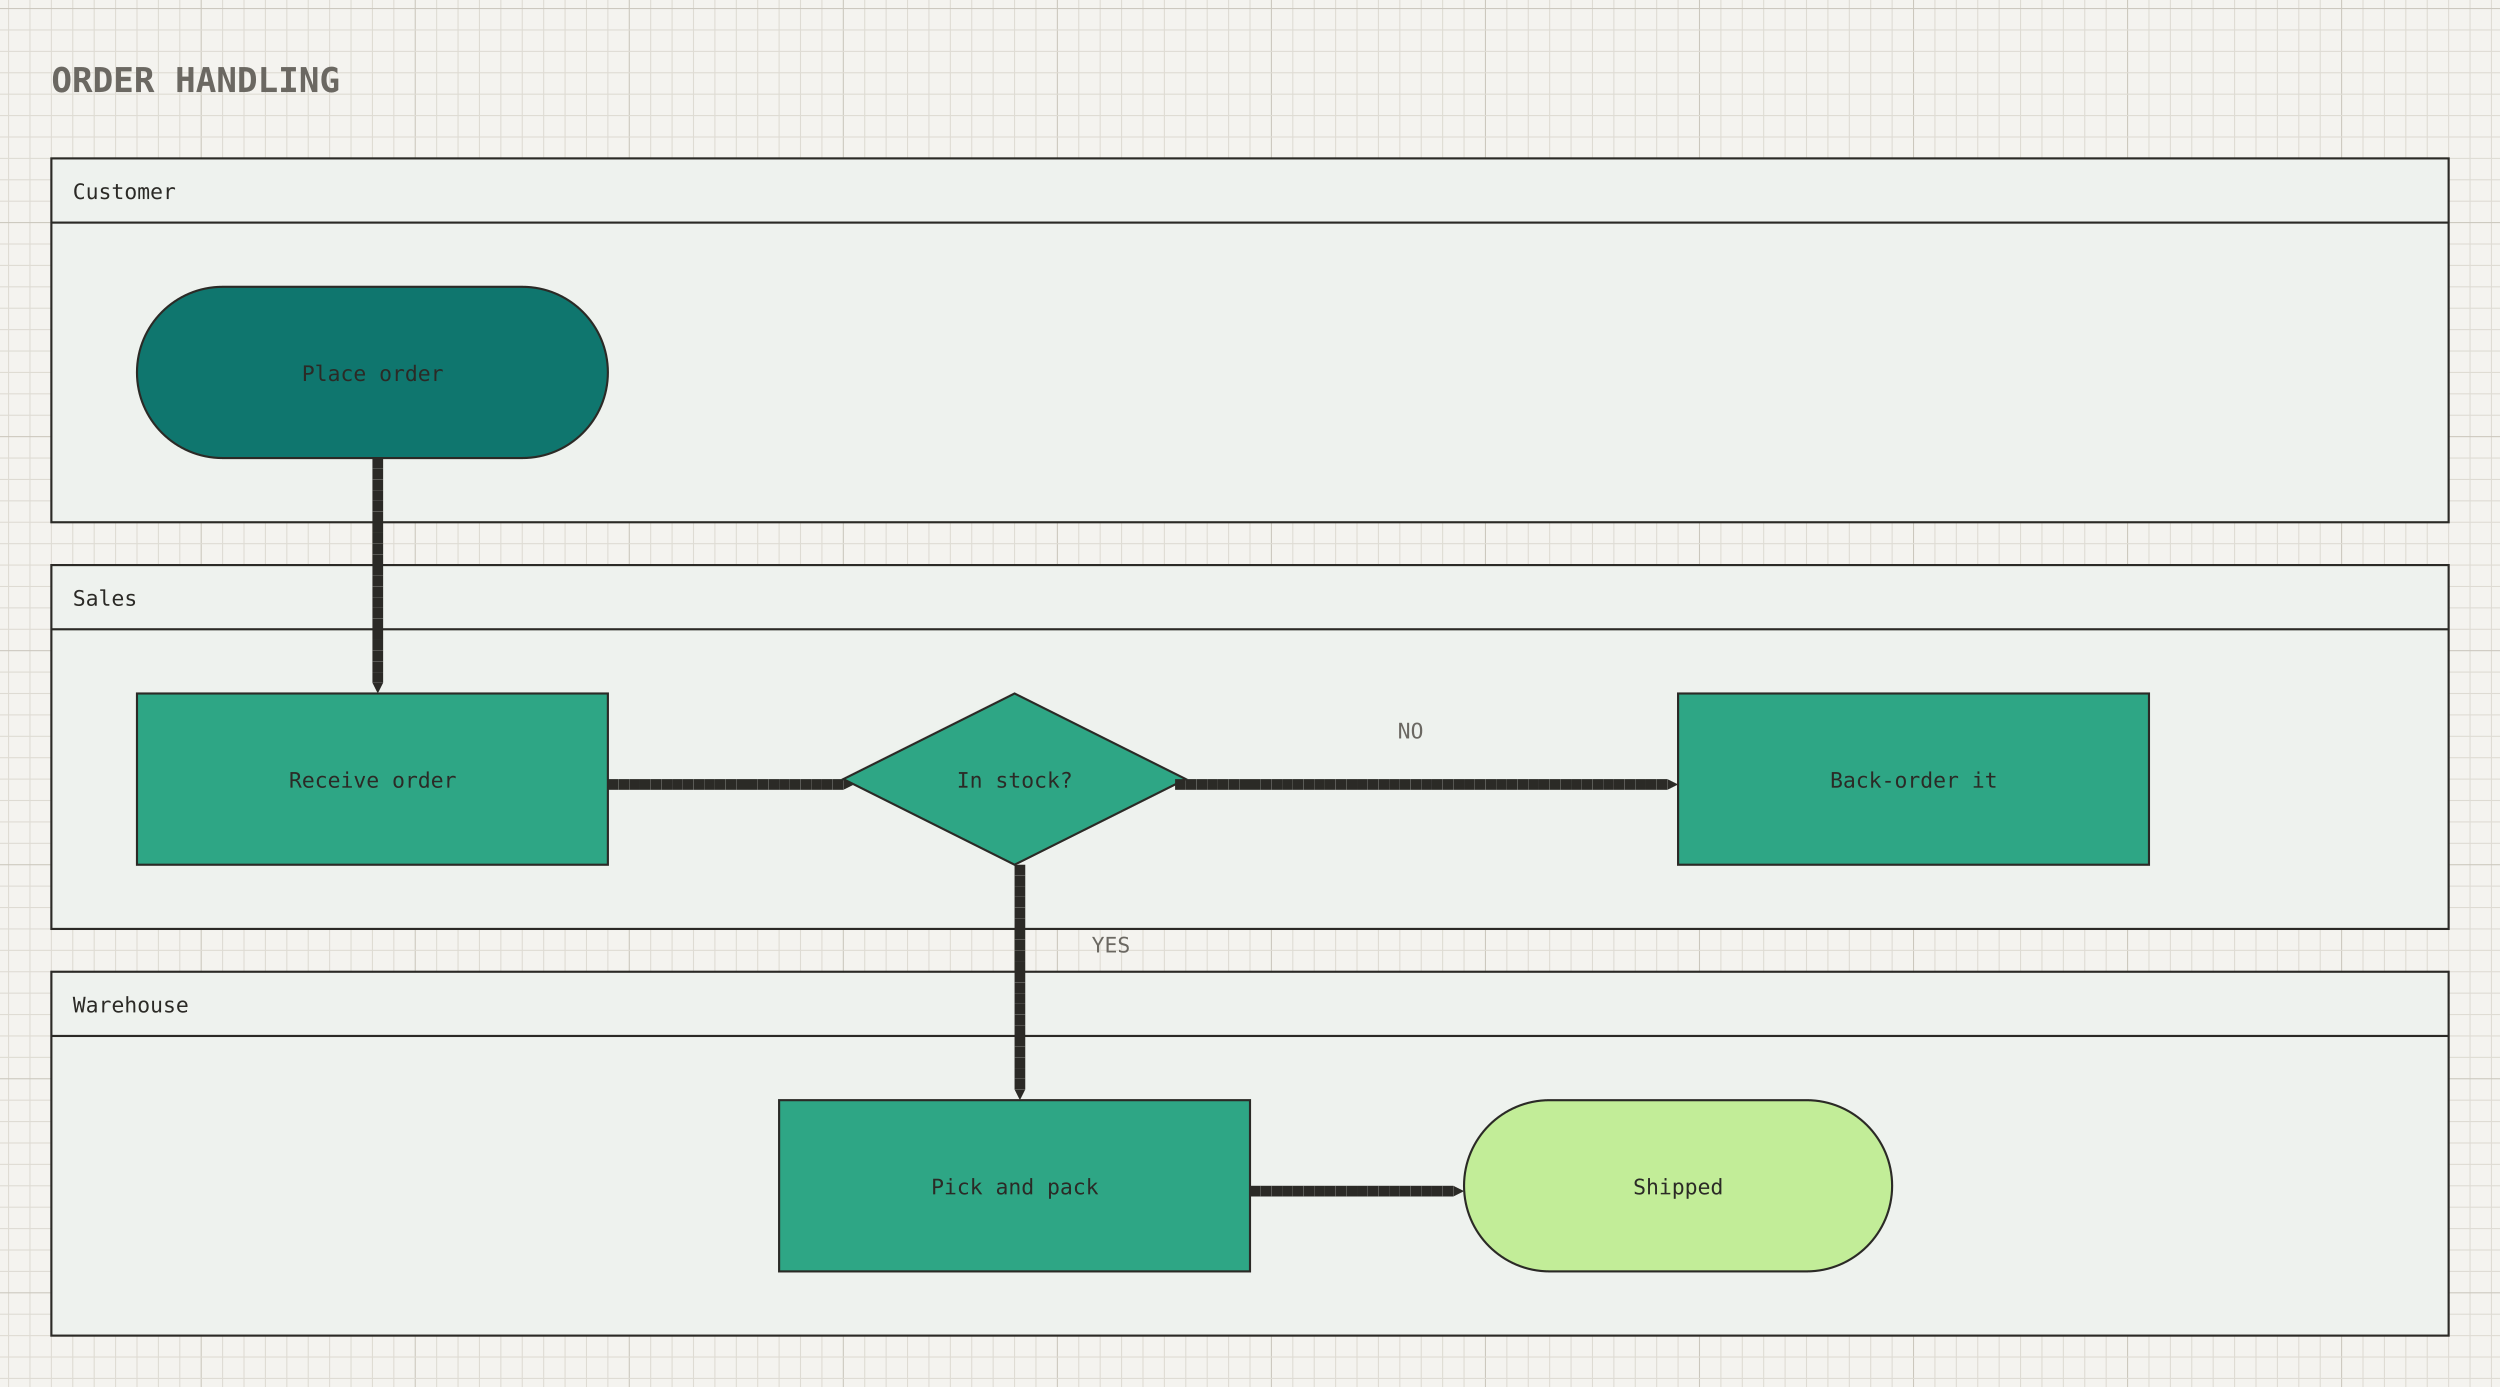
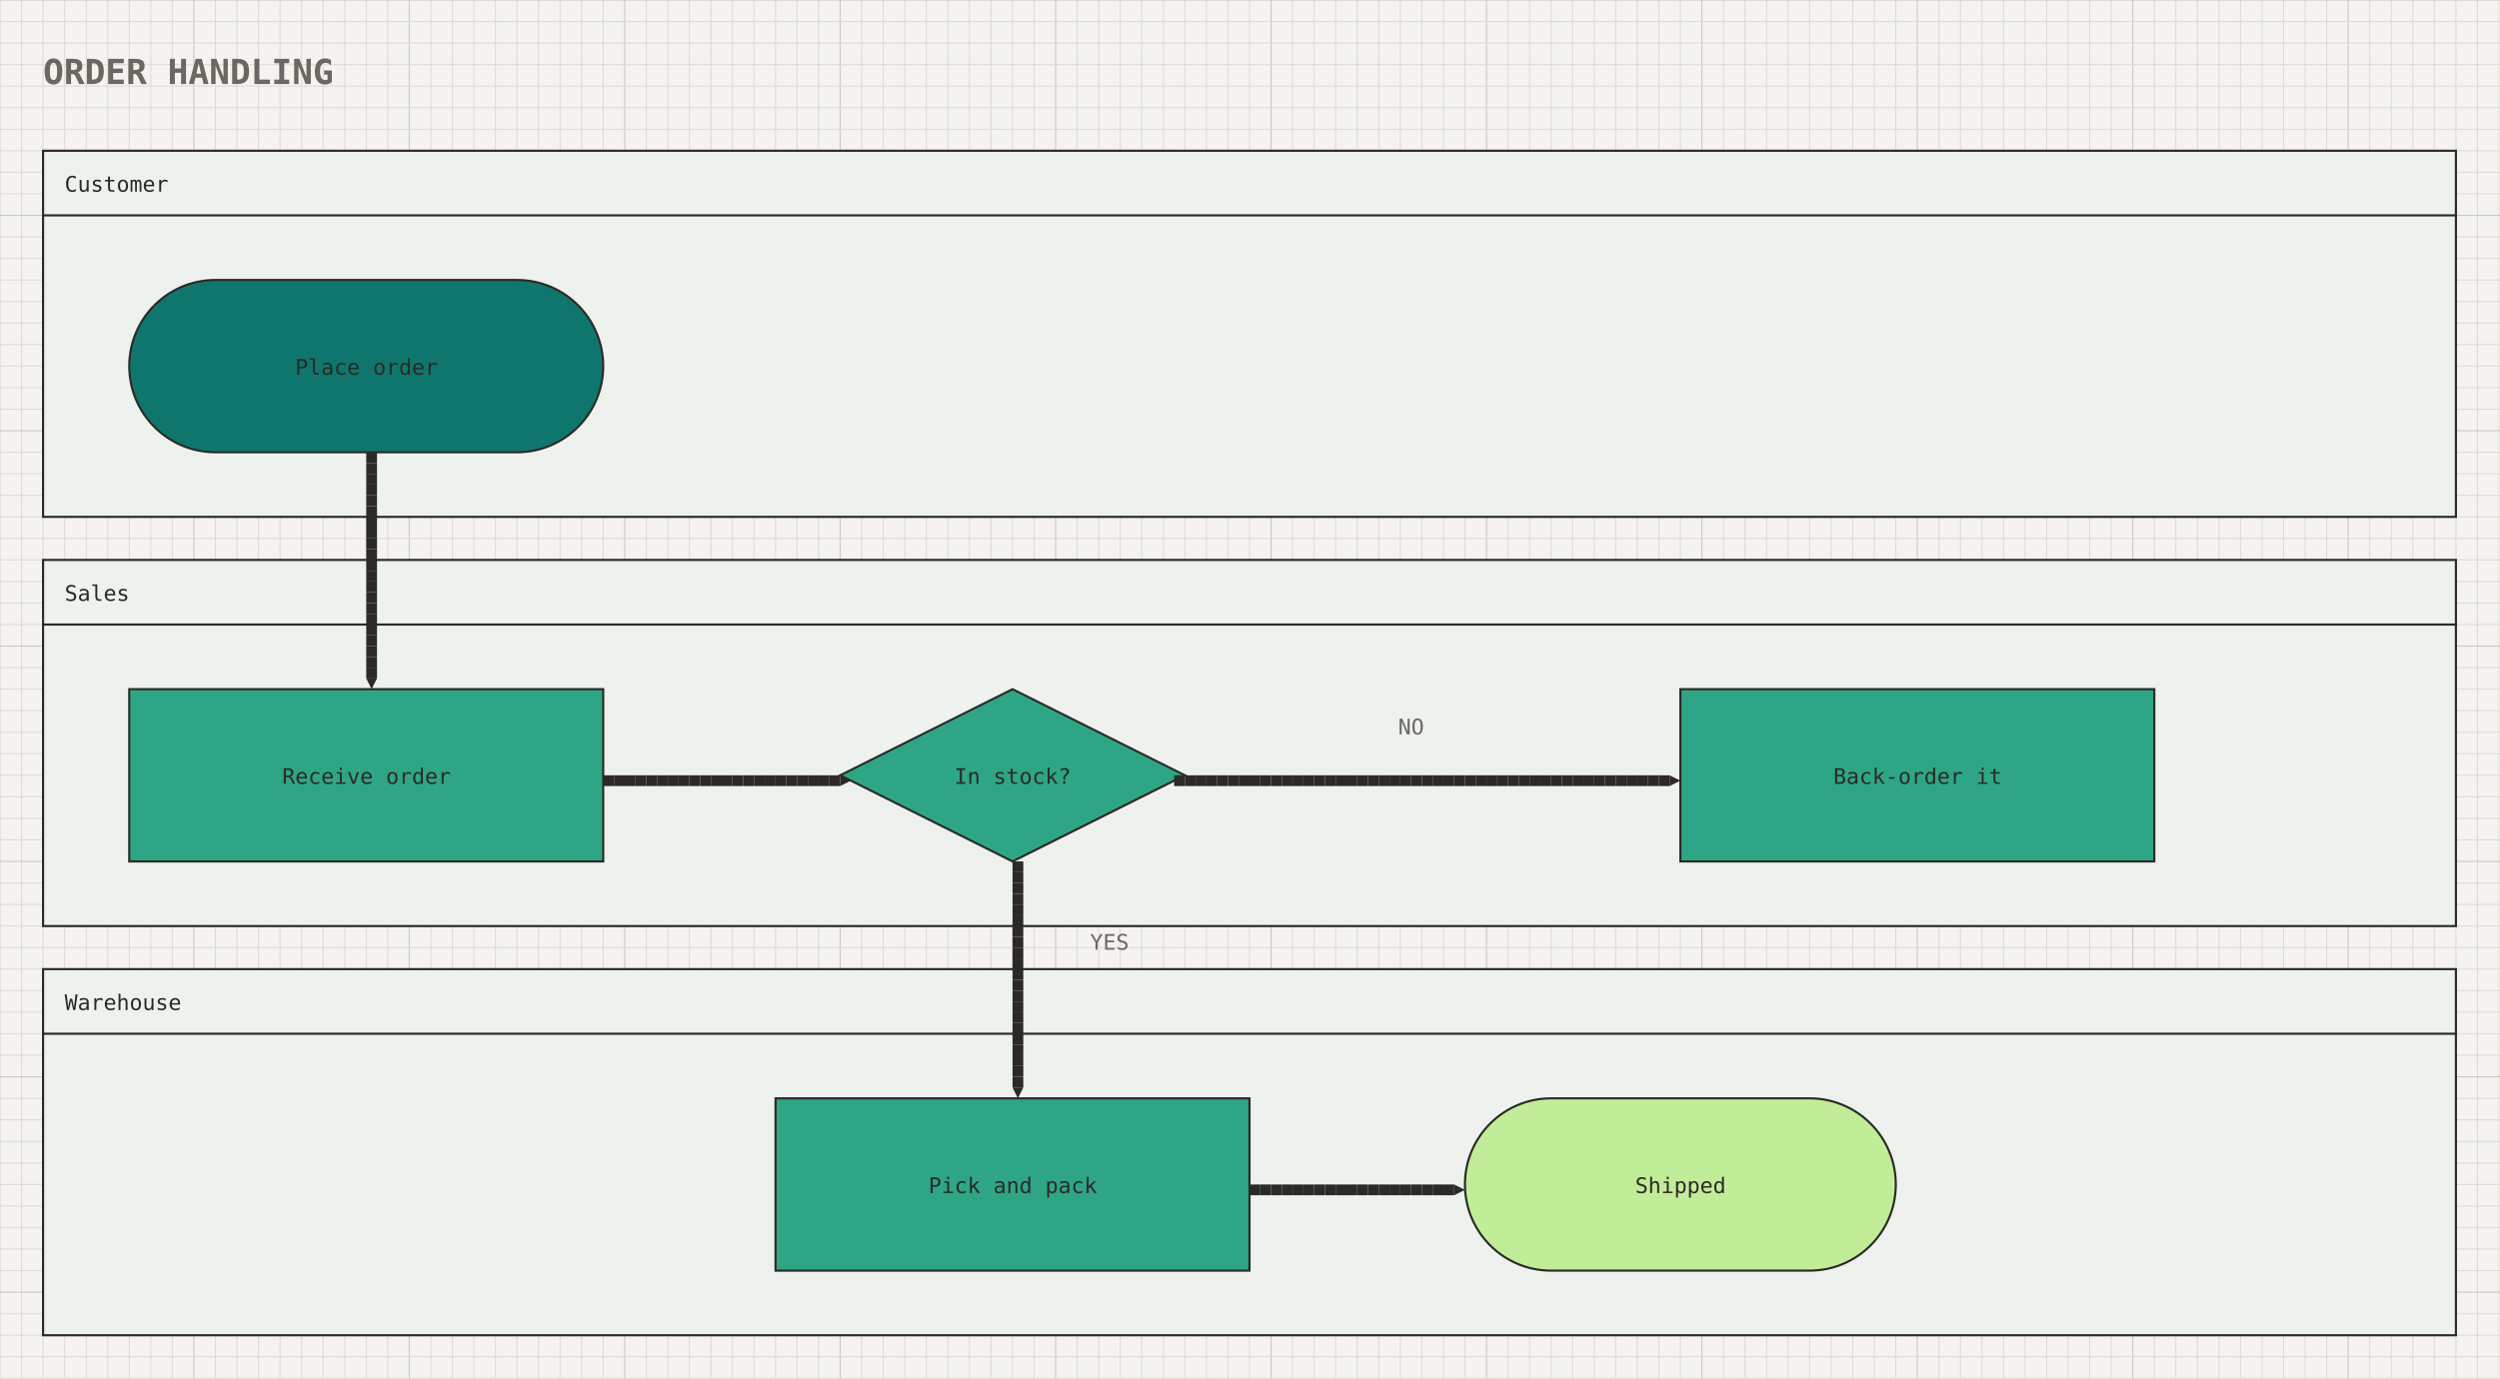
- <svg xmlns="http://www.w3.org/2000/svg" width="1168" height="648" viewBox="0 0 1168 648" font-family="ui-monospace, SFMono-Regular, &quot;Cascadia Mono&quot;, Menlo, Consolas, monospace" role="img" aria-labelledby="tp-title tp-desc">
+ <svg xmlns="http://www.w3.org/2000/svg" width="1160" height="640" viewBox="0 0 1160 640" font-family="ui-monospace, SFMono-Regular, &quot;Cascadia Mono&quot;, Menlo, Consolas, monospace" role="img" aria-labelledby="tp-title tp-desc">
  <style>
  .bg { fill: #f4f3ef; }
  .grid { stroke: #dedbd3; stroke-width: 0.5; }
  .grid-major { stroke: #cbc7bd; stroke-width: 0.5; }
  .box { fill: #e9e7e1; stroke: #2b2a26; stroke-width: 1; }
  .box-label, .key-title, .key-label { fill: #2b2a26; }
  .stroke { fill: #2b2a26; }
  .hop { stroke: #2b2a26; }
  .free-text { fill: #6b6862; }
  .hit-S0 { fill: #8a5b56; opacity: 0.30; }
  .hit-S1 { fill: #96755c; opacity: 0.28; }
  .hit-S2 { fill: #87805a; opacity: 0.24; }
  .hit-S3 { fill: #4a6572; opacity: 0.20; }
  .dimmed { fill: url(#tp-stipple); }
  .dither-run { fill: #2b2a26; }
  .simplify-run { fill: #2b2a26; }
  @media (prefers-color-scheme: dark) {
    .bg { fill: #1a1917; }
    .grid { stroke: #2e2c28; }
    .grid-major { stroke: #3d3a35; }
    .box { fill: #232220; stroke: #dedbd3; }
    .box-label { fill: #dedbd3; }
    .free-text { fill: #9a968d; }
    .stroke { fill: #dedbd3; }
    .hop { stroke: #dedbd3; }
  }

</style>
  <defs>
    <pattern id="tp-stipple" width="10" height="10" patternUnits="userSpaceOnUse">
      <rect width="5" height="5" fill="#2b2a26" />
      <rect x="5" y="5" width="5" height="5" fill="#2b2a26" />
    </pattern>
  </defs>
-   <rect class="bg" x="0" y="0" width="1168" height="648" />
-   <g transform="translate(-6,4)">
+   <rect class="bg" x="0" y="0" width="1160" height="640" />
+   <g transform="translate(-10,0)">
    <line class="grid" x1="-10" y1="-20" x2="-10" y2="660" />
    <line class="grid-major" x1="0" y1="-20" x2="0" y2="660" />
    <line class="grid" x1="10" y1="-20" x2="10" y2="660" />
    <line class="grid" x1="20" y1="-20" x2="20" y2="660" />
    <line class="grid" x1="30" y1="-20" x2="30" y2="660" />
    <line class="grid" x1="40" y1="-20" x2="40" y2="660" />
    <line class="grid" x1="50" y1="-20" x2="50" y2="660" />
    <line class="grid" x1="60" y1="-20" x2="60" y2="660" />
    <line class="grid" x1="70" y1="-20" x2="70" y2="660" />
    <line class="grid" x1="80" y1="-20" x2="80" y2="660" />
    <line class="grid" x1="90" y1="-20" x2="90" y2="660" />
    <line class="grid-major" x1="100" y1="-20" x2="100" y2="660" />
    <line class="grid" x1="110" y1="-20" x2="110" y2="660" />
    <line class="grid" x1="120" y1="-20" x2="120" y2="660" />
    <line class="grid" x1="130" y1="-20" x2="130" y2="660" />
    <line class="grid" x1="140" y1="-20" x2="140" y2="660" />
    <line class="grid" x1="150" y1="-20" x2="150" y2="660" />
    <line class="grid" x1="160" y1="-20" x2="160" y2="660" />
    <line class="grid" x1="170" y1="-20" x2="170" y2="660" />
    <line class="grid" x1="180" y1="-20" x2="180" y2="660" />
    <line class="grid" x1="190" y1="-20" x2="190" y2="660" />
    <line class="grid-major" x1="200" y1="-20" x2="200" y2="660" />
    <line class="grid" x1="210" y1="-20" x2="210" y2="660" />
    <line class="grid" x1="220" y1="-20" x2="220" y2="660" />
    <line class="grid" x1="230" y1="-20" x2="230" y2="660" />
    <line class="grid" x1="240" y1="-20" x2="240" y2="660" />
    <line class="grid" x1="250" y1="-20" x2="250" y2="660" />
    <line class="grid" x1="260" y1="-20" x2="260" y2="660" />
    <line class="grid" x1="270" y1="-20" x2="270" y2="660" />
    <line class="grid" x1="280" y1="-20" x2="280" y2="660" />
    <line class="grid" x1="290" y1="-20" x2="290" y2="660" />
    <line class="grid-major" x1="300" y1="-20" x2="300" y2="660" />
    <line class="grid" x1="310" y1="-20" x2="310" y2="660" />
    <line class="grid" x1="320" y1="-20" x2="320" y2="660" />
    <line class="grid" x1="330" y1="-20" x2="330" y2="660" />
    <line class="grid" x1="340" y1="-20" x2="340" y2="660" />
    <line class="grid" x1="350" y1="-20" x2="350" y2="660" />
    <line class="grid" x1="360" y1="-20" x2="360" y2="660" />
    <line class="grid" x1="370" y1="-20" x2="370" y2="660" />
    <line class="grid" x1="380" y1="-20" x2="380" y2="660" />
    <line class="grid" x1="390" y1="-20" x2="390" y2="660" />
    <line class="grid-major" x1="400" y1="-20" x2="400" y2="660" />
    <line class="grid" x1="410" y1="-20" x2="410" y2="660" />
    <line class="grid" x1="420" y1="-20" x2="420" y2="660" />
    <line class="grid" x1="430" y1="-20" x2="430" y2="660" />
    <line class="grid" x1="440" y1="-20" x2="440" y2="660" />
    <line class="grid" x1="450" y1="-20" x2="450" y2="660" />
    <line class="grid" x1="460" y1="-20" x2="460" y2="660" />
    <line class="grid" x1="470" y1="-20" x2="470" y2="660" />
    <line class="grid" x1="480" y1="-20" x2="480" y2="660" />
    <line class="grid" x1="490" y1="-20" x2="490" y2="660" />
    <line class="grid-major" x1="500" y1="-20" x2="500" y2="660" />
    <line class="grid" x1="510" y1="-20" x2="510" y2="660" />
    <line class="grid" x1="520" y1="-20" x2="520" y2="660" />
    <line class="grid" x1="530" y1="-20" x2="530" y2="660" />
    <line class="grid" x1="540" y1="-20" x2="540" y2="660" />
    <line class="grid" x1="550" y1="-20" x2="550" y2="660" />
    <line class="grid" x1="560" y1="-20" x2="560" y2="660" />
    <line class="grid" x1="570" y1="-20" x2="570" y2="660" />
    <line class="grid" x1="580" y1="-20" x2="580" y2="660" />
    <line class="grid" x1="590" y1="-20" x2="590" y2="660" />
    <line class="grid-major" x1="600" y1="-20" x2="600" y2="660" />
    <line class="grid" x1="610" y1="-20" x2="610" y2="660" />
    <line class="grid" x1="620" y1="-20" x2="620" y2="660" />
    <line class="grid" x1="630" y1="-20" x2="630" y2="660" />
    <line class="grid" x1="640" y1="-20" x2="640" y2="660" />
    <line class="grid" x1="650" y1="-20" x2="650" y2="660" />
    <line class="grid" x1="660" y1="-20" x2="660" y2="660" />
    <line class="grid" x1="670" y1="-20" x2="670" y2="660" />
    <line class="grid" x1="680" y1="-20" x2="680" y2="660" />
    <line class="grid" x1="690" y1="-20" x2="690" y2="660" />
    <line class="grid-major" x1="700" y1="-20" x2="700" y2="660" />
    <line class="grid" x1="710" y1="-20" x2="710" y2="660" />
    <line class="grid" x1="720" y1="-20" x2="720" y2="660" />
    <line class="grid" x1="730" y1="-20" x2="730" y2="660" />
    <line class="grid" x1="740" y1="-20" x2="740" y2="660" />
    <line class="grid" x1="750" y1="-20" x2="750" y2="660" />
    <line class="grid" x1="760" y1="-20" x2="760" y2="660" />
    <line class="grid" x1="770" y1="-20" x2="770" y2="660" />
    <line class="grid" x1="780" y1="-20" x2="780" y2="660" />
    <line class="grid" x1="790" y1="-20" x2="790" y2="660" />
    <line class="grid-major" x1="800" y1="-20" x2="800" y2="660" />
    <line class="grid" x1="810" y1="-20" x2="810" y2="660" />
    <line class="grid" x1="820" y1="-20" x2="820" y2="660" />
    <line class="grid" x1="830" y1="-20" x2="830" y2="660" />
    <line class="grid" x1="840" y1="-20" x2="840" y2="660" />
    <line class="grid" x1="850" y1="-20" x2="850" y2="660" />
    <line class="grid" x1="860" y1="-20" x2="860" y2="660" />
    <line class="grid" x1="870" y1="-20" x2="870" y2="660" />
    <line class="grid" x1="880" y1="-20" x2="880" y2="660" />
    <line class="grid" x1="890" y1="-20" x2="890" y2="660" />
    <line class="grid-major" x1="900" y1="-20" x2="900" y2="660" />
    <line class="grid" x1="910" y1="-20" x2="910" y2="660" />
    <line class="grid" x1="920" y1="-20" x2="920" y2="660" />
    <line class="grid" x1="930" y1="-20" x2="930" y2="660" />
    <line class="grid" x1="940" y1="-20" x2="940" y2="660" />
    <line class="grid" x1="950" y1="-20" x2="950" y2="660" />
    <line class="grid" x1="960" y1="-20" x2="960" y2="660" />
    <line class="grid" x1="970" y1="-20" x2="970" y2="660" />
    <line class="grid" x1="980" y1="-20" x2="980" y2="660" />
    <line class="grid" x1="990" y1="-20" x2="990" y2="660" />
    <line class="grid-major" x1="1000" y1="-20" x2="1000" y2="660" />
    <line class="grid" x1="1010" y1="-20" x2="1010" y2="660" />
    <line class="grid" x1="1020" y1="-20" x2="1020" y2="660" />
    <line class="grid" x1="1030" y1="-20" x2="1030" y2="660" />
    <line class="grid" x1="1040" y1="-20" x2="1040" y2="660" />
    <line class="grid" x1="1050" y1="-20" x2="1050" y2="660" />
    <line class="grid" x1="1060" y1="-20" x2="1060" y2="660" />
    <line class="grid" x1="1070" y1="-20" x2="1070" y2="660" />
    <line class="grid" x1="1080" y1="-20" x2="1080" y2="660" />
    <line class="grid" x1="1090" y1="-20" x2="1090" y2="660" />
    <line class="grid-major" x1="1100" y1="-20" x2="1100" y2="660" />
    <line class="grid" x1="1110" y1="-20" x2="1110" y2="660" />
    <line class="grid" x1="1120" y1="-20" x2="1120" y2="660" />
    <line class="grid" x1="1130" y1="-20" x2="1130" y2="660" />
    <line class="grid" x1="1140" y1="-20" x2="1140" y2="660" />
    <line class="grid" x1="1150" y1="-20" x2="1150" y2="660" />
    <line class="grid" x1="1160" y1="-20" x2="1160" y2="660" />
    <line class="grid" x1="1170" y1="-20" x2="1170" y2="660" />
    <line class="grid" x1="1180" y1="-20" x2="1180" y2="660" />
    <line class="grid" x1="1190" y1="-20" x2="1190" y2="660" />
    <line class="grid" x1="-10" y1="-20" x2="1190" y2="-20" />
    <line class="grid" x1="-10" y1="-10" x2="1190" y2="-10" />
    <line class="grid-major" x1="-10" y1="0" x2="1190" y2="0" />
    <line class="grid" x1="-10" y1="10" x2="1190" y2="10" />
    <line class="grid" x1="-10" y1="20" x2="1190" y2="20" />
    <line class="grid" x1="-10" y1="30" x2="1190" y2="30" />
    <line class="grid" x1="-10" y1="40" x2="1190" y2="40" />
    <line class="grid" x1="-10" y1="50" x2="1190" y2="50" />
    <line class="grid" x1="-10" y1="60" x2="1190" y2="60" />
    <line class="grid" x1="-10" y1="70" x2="1190" y2="70" />
    <line class="grid" x1="-10" y1="80" x2="1190" y2="80" />
    <line class="grid" x1="-10" y1="90" x2="1190" y2="90" />
    <line class="grid-major" x1="-10" y1="100" x2="1190" y2="100" />
    <line class="grid" x1="-10" y1="110" x2="1190" y2="110" />
    <line class="grid" x1="-10" y1="120" x2="1190" y2="120" />
    <line class="grid" x1="-10" y1="130" x2="1190" y2="130" />
    <line class="grid" x1="-10" y1="140" x2="1190" y2="140" />
    <line class="grid" x1="-10" y1="150" x2="1190" y2="150" />
    <line class="grid" x1="-10" y1="160" x2="1190" y2="160" />
    <line class="grid" x1="-10" y1="170" x2="1190" y2="170" />
    <line class="grid" x1="-10" y1="180" x2="1190" y2="180" />
    <line class="grid" x1="-10" y1="190" x2="1190" y2="190" />
    <line class="grid-major" x1="-10" y1="200" x2="1190" y2="200" />
    <line class="grid" x1="-10" y1="210" x2="1190" y2="210" />
    <line class="grid" x1="-10" y1="220" x2="1190" y2="220" />
    <line class="grid" x1="-10" y1="230" x2="1190" y2="230" />
    <line class="grid" x1="-10" y1="240" x2="1190" y2="240" />
    <line class="grid" x1="-10" y1="250" x2="1190" y2="250" />
    <line class="grid" x1="-10" y1="260" x2="1190" y2="260" />
    <line class="grid" x1="-10" y1="270" x2="1190" y2="270" />
    <line class="grid" x1="-10" y1="280" x2="1190" y2="280" />
    <line class="grid" x1="-10" y1="290" x2="1190" y2="290" />
    <line class="grid-major" x1="-10" y1="300" x2="1190" y2="300" />
    <line class="grid" x1="-10" y1="310" x2="1190" y2="310" />
    <line class="grid" x1="-10" y1="320" x2="1190" y2="320" />
    <line class="grid" x1="-10" y1="330" x2="1190" y2="330" />
    <line class="grid" x1="-10" y1="340" x2="1190" y2="340" />
    <line class="grid" x1="-10" y1="350" x2="1190" y2="350" />
    <line class="grid" x1="-10" y1="360" x2="1190" y2="360" />
    <line class="grid" x1="-10" y1="370" x2="1190" y2="370" />
    <line class="grid" x1="-10" y1="380" x2="1190" y2="380" />
    <line class="grid" x1="-10" y1="390" x2="1190" y2="390" />
    <line class="grid-major" x1="-10" y1="400" x2="1190" y2="400" />
    <line class="grid" x1="-10" y1="410" x2="1190" y2="410" />
    <line class="grid" x1="-10" y1="420" x2="1190" y2="420" />
    <line class="grid" x1="-10" y1="430" x2="1190" y2="430" />
    <line class="grid" x1="-10" y1="440" x2="1190" y2="440" />
    <line class="grid" x1="-10" y1="450" x2="1190" y2="450" />
    <line class="grid" x1="-10" y1="460" x2="1190" y2="460" />
    <line class="grid" x1="-10" y1="470" x2="1190" y2="470" />
    <line class="grid" x1="-10" y1="480" x2="1190" y2="480" />
    <line class="grid" x1="-10" y1="490" x2="1190" y2="490" />
    <line class="grid-major" x1="-10" y1="500" x2="1190" y2="500" />
    <line class="grid" x1="-10" y1="510" x2="1190" y2="510" />
    <line class="grid" x1="-10" y1="520" x2="1190" y2="520" />
    <line class="grid" x1="-10" y1="530" x2="1190" y2="530" />
    <line class="grid" x1="-10" y1="540" x2="1190" y2="540" />
    <line class="grid" x1="-10" y1="550" x2="1190" y2="550" />
    <line class="grid" x1="-10" y1="560" x2="1190" y2="560" />
    <line class="grid" x1="-10" y1="570" x2="1190" y2="570" />
    <line class="grid" x1="-10" y1="580" x2="1190" y2="580" />
    <line class="grid" x1="-10" y1="590" x2="1190" y2="590" />
    <line class="grid-major" x1="-10" y1="600" x2="1190" y2="600" />
    <line class="grid" x1="-10" y1="610" x2="1190" y2="610" />
    <line class="grid" x1="-10" y1="620" x2="1190" y2="620" />
    <line class="grid" x1="-10" y1="630" x2="1190" y2="630" />
    <line class="grid" x1="-10" y1="640" x2="1190" y2="640" />
    <line class="grid" x1="-10" y1="650" x2="1190" y2="650" />
    <line class="grid" x1="-10" y1="660" x2="1190" y2="660" />
  </g>
-   <g transform="translate(-6,4)">
+   <g transform="translate(-10,0)">
    <g data-page="base" data-z="0" opacity="1">
      <g data-element="text-1" role="group" aria-label="text text-1: ORDER HANDLING">
        <text class="free-text" x="30" y="39" font-size="16" font-weight="700" textLength="140" lengthAdjust="spacingAndGlyphs" xml:space="preserve">ORDER HANDLING</text>
      </g>
      <g data-element="lane_customer" role="group" aria-label="box lane_customer: Customer">
        <path class="box" d="M30,70 H1150 V240 H30 Z" data-id="lane_customer" style="fill:#eef2ee" />
        <path class="box" d="M30,100 H1150" fill="none" />
        <text class="box-label" x="40" y="89" font-size="10" textLength="48" lengthAdjust="spacingAndGlyphs" xml:space="preserve">Customer</text>
      </g>
      <g data-element="lane_sales" role="group" aria-label="box lane_sales: Sales">
        <path class="box" d="M30,260 H1150 V430 H30 Z" data-id="lane_sales" style="fill:#eef2ee" />
        <path class="box" d="M30,290 H1150" fill="none" />
        <text class="box-label" x="40" y="279" font-size="10" textLength="30" lengthAdjust="spacingAndGlyphs" xml:space="preserve">Sales</text>
      </g>
      <g data-element="lane_warehouse" role="group" aria-label="box lane_warehouse: Warehouse">
        <path class="box" d="M30,450 H1150 V620 H30 Z" data-id="lane_warehouse" style="fill:#eef2ee" />
        <path class="box" d="M30,480 H1150" fill="none" />
        <text class="box-label" x="40" y="469" font-size="10" textLength="54" lengthAdjust="spacingAndGlyphs" xml:space="preserve">Warehouse</text>
      </g>
      <g data-element="place" role="group" aria-label="box place: Place order">
        <path class="box" d="M110,130 H250 A40,40 0 0 1 250,210 H110 A40,40 0 0 1 110,130 Z" data-id="place" style="fill:#0f766e" />
        <text class="box-label" x="147" y="174" font-size="10" textLength="66" lengthAdjust="spacingAndGlyphs" xml:space="preserve">Place order</text>
      </g>
      <g data-element="receive" role="group" aria-label="box receive: Receive order">
        <path class="box" d="M70,320 H290 V400 H70 Z" data-id="receive" style="fill:#2ea685" />
        <text class="box-label" x="141" y="364" font-size="10" textLength="78" lengthAdjust="spacingAndGlyphs" xml:space="preserve">Receive order</text>
      </g>
      <g data-element="stock" role="group" aria-label="box stock: In stock?">
        <path class="box" d="M480,320 L560,360 L480,400 L400,360 Z" data-id="stock" style="fill:#2ea685" />
        <text class="box-label" x="453" y="364" font-size="10" textLength="54" lengthAdjust="spacingAndGlyphs" xml:space="preserve">In stock?</text>
      </g>
      <g data-element="backorder" role="group" aria-label="box backorder: Back-order it">
        <path class="box" d="M790,320 H1010 V400 H790 Z" data-id="backorder" style="fill:#2ea685" />
        <text class="box-label" x="861" y="364" font-size="10" textLength="78" lengthAdjust="spacingAndGlyphs" xml:space="preserve">Back-order it</text>
      </g>
      <g data-element="pick" role="group" aria-label="box pick: Pick and pack">
        <path class="box" d="M370,510 H590 V590 H370 Z" data-id="pick" style="fill:#2ea685" />
        <text class="box-label" x="441" y="554" font-size="10" textLength="78" lengthAdjust="spacingAndGlyphs" xml:space="preserve">Pick and pack</text>
      </g>
      <g data-element="ship" role="group" aria-label="box ship: Shipped">
        <path class="box" d="M730,510 H850 A40,40 0 0 1 850,590 H730 A40,40 0 0 1 730,510 Z" data-id="ship" style="fill:#c2ed98" />
        <text class="box-label" x="769" y="554" font-size="10" textLength="42" lengthAdjust="spacingAndGlyphs" xml:space="preserve">Shipped</text>
      </g>
      <g data-element="e_place_receive" role="group" aria-label="path e_place_receive">
        <g data-id="e_place_receive" data-kind="path">
          <rect class="stroke" x="180" y="210" width="5" height="5" />
          <rect class="stroke" x="180" y="215" width="5" height="5" />
          <rect class="stroke" x="180" y="220" width="5" height="5" />
          <rect class="stroke" x="180" y="225" width="5" height="5" />
          <rect class="stroke" x="180" y="230" width="5" height="5" />
          <rect class="stroke" x="180" y="235" width="5" height="5" />
          <rect class="stroke" x="180" y="240" width="5" height="5" />
          <rect class="stroke" x="180" y="245" width="5" height="5" />
          <rect class="stroke" x="180" y="250" width="5" height="5" />
          <rect class="stroke" x="180" y="255" width="5" height="5" />
          <rect class="stroke" x="180" y="260" width="5" height="5" />
          <rect class="stroke" x="180" y="265" width="5" height="5" />
          <rect class="stroke" x="180" y="270" width="5" height="5" />
          <rect class="stroke" x="180" y="275" width="5" height="5" />
          <rect class="stroke" x="180" y="280" width="5" height="5" />
          <rect class="stroke" x="180" y="285" width="5" height="5" />
          <rect class="stroke" x="180" y="290" width="5" height="5" />
          <rect class="stroke" x="180" y="295" width="5" height="5" />
          <rect class="stroke" x="180" y="300" width="5" height="5" />
          <rect class="stroke" x="180" y="305" width="5" height="5" />
          <rect class="stroke" x="180" y="310" width="5" height="5" />
          <path class="stroke" d="M180,315 L182.5,320 L185,315 Z" />
        </g>
      </g>
      <g data-element="e_receive_stock" role="group" aria-label="path e_receive_stock">
        <g data-id="e_receive_stock" data-kind="path">
          <rect class="stroke" x="290" y="360" width="5" height="5" />
          <rect class="stroke" x="295" y="360" width="5" height="5" />
          <rect class="stroke" x="300" y="360" width="5" height="5" />
          <rect class="stroke" x="305" y="360" width="5" height="5" />
          <rect class="stroke" x="310" y="360" width="5" height="5" />
          <rect class="stroke" x="315" y="360" width="5" height="5" />
          <rect class="stroke" x="320" y="360" width="5" height="5" />
          <rect class="stroke" x="325" y="360" width="5" height="5" />
          <rect class="stroke" x="330" y="360" width="5" height="5" />
          <rect class="stroke" x="335" y="360" width="5" height="5" />
          <rect class="stroke" x="340" y="360" width="5" height="5" />
          <rect class="stroke" x="345" y="360" width="5" height="5" />
          <rect class="stroke" x="350" y="360" width="5" height="5" />
          <rect class="stroke" x="355" y="360" width="5" height="5" />
          <rect class="stroke" x="360" y="360" width="5" height="5" />
          <rect class="stroke" x="365" y="360" width="5" height="5" />
          <rect class="stroke" x="370" y="360" width="5" height="5" />
          <rect class="stroke" x="375" y="360" width="5" height="5" />
          <rect class="stroke" x="380" y="360" width="5" height="5" />
          <rect class="stroke" x="385" y="360" width="5" height="5" />
          <rect class="stroke" x="390" y="360" width="5" height="5" />
          <rect class="stroke" x="395" y="360" width="5" height="5" />
          <path class="stroke" d="M400,360 L405,362.5 L400,365 Z" />
        </g>
      </g>
      <g data-element="e_stock_backorder" role="group" aria-label="path e_stock_backorder">
        <g data-id="e_stock_backorder" data-kind="path">
          <rect class="stroke" x="555" y="360" width="5" height="5" />
          <rect class="stroke" x="560" y="360" width="5" height="5" />
          <rect class="stroke" x="565" y="360" width="5" height="5" />
          <rect class="stroke" x="570" y="360" width="5" height="5" />
          <rect class="stroke" x="575" y="360" width="5" height="5" />
          <rect class="stroke" x="580" y="360" width="5" height="5" />
          <rect class="stroke" x="585" y="360" width="5" height="5" />
          <rect class="stroke" x="590" y="360" width="5" height="5" />
          <rect class="stroke" x="595" y="360" width="5" height="5" />
          <rect class="stroke" x="600" y="360" width="5" height="5" />
          <rect class="stroke" x="605" y="360" width="5" height="5" />
          <rect class="stroke" x="610" y="360" width="5" height="5" />
          <rect class="stroke" x="615" y="360" width="5" height="5" />
          <rect class="stroke" x="620" y="360" width="5" height="5" />
          <rect class="stroke" x="625" y="360" width="5" height="5" />
          <rect class="stroke" x="630" y="360" width="5" height="5" />
          <rect class="stroke" x="635" y="360" width="5" height="5" />
          <rect class="stroke" x="640" y="360" width="5" height="5" />
          <rect class="stroke" x="645" y="360" width="5" height="5" />
          <rect class="stroke" x="650" y="360" width="5" height="5" />
          <rect class="stroke" x="655" y="360" width="5" height="5" />
          <rect class="stroke" x="660" y="360" width="5" height="5" />
          <rect class="stroke" x="665" y="360" width="5" height="5" />
          <rect class="stroke" x="670" y="360" width="5" height="5" />
          <rect class="stroke" x="675" y="360" width="5" height="5" />
          <rect class="stroke" x="680" y="360" width="5" height="5" />
          <rect class="stroke" x="685" y="360" width="5" height="5" />
          <rect class="stroke" x="690" y="360" width="5" height="5" />
          <rect class="stroke" x="695" y="360" width="5" height="5" />
          <rect class="stroke" x="700" y="360" width="5" height="5" />
          <rect class="stroke" x="705" y="360" width="5" height="5" />
          <rect class="stroke" x="710" y="360" width="5" height="5" />
          <rect class="stroke" x="715" y="360" width="5" height="5" />
          <rect class="stroke" x="720" y="360" width="5" height="5" />
          <rect class="stroke" x="725" y="360" width="5" height="5" />
          <rect class="stroke" x="730" y="360" width="5" height="5" />
          <rect class="stroke" x="735" y="360" width="5" height="5" />
          <rect class="stroke" x="740" y="360" width="5" height="5" />
          <rect class="stroke" x="745" y="360" width="5" height="5" />
          <rect class="stroke" x="750" y="360" width="5" height="5" />
          <rect class="stroke" x="755" y="360" width="5" height="5" />
          <rect class="stroke" x="760" y="360" width="5" height="5" />
          <rect class="stroke" x="765" y="360" width="5" height="5" />
          <rect class="stroke" x="770" y="360" width="5" height="5" />
          <rect class="stroke" x="775" y="360" width="5" height="5" />
          <rect class="stroke" x="780" y="360" width="5" height="5" />
          <path class="stroke" d="M785,360 L790,362.5 L785,365 Z" />
        </g>
      </g>
      <g data-element="e_stock_pick" role="group" aria-label="path e_stock_pick">
        <g data-id="e_stock_pick" data-kind="path">
          <rect class="stroke" x="480" y="400" width="5" height="5" />
          <rect class="stroke" x="480" y="405" width="5" height="5" />
          <rect class="stroke" x="480" y="410" width="5" height="5" />
          <rect class="stroke" x="480" y="415" width="5" height="5" />
          <rect class="stroke" x="480" y="420" width="5" height="5" />
          <rect class="stroke" x="480" y="425" width="5" height="5" />
          <rect class="stroke" x="480" y="430" width="5" height="5" />
          <rect class="stroke" x="480" y="435" width="5" height="5" />
          <rect class="stroke" x="480" y="440" width="5" height="5" />
          <rect class="stroke" x="480" y="445" width="5" height="5" />
          <rect class="stroke" x="480" y="450" width="5" height="5" />
          <rect class="stroke" x="480" y="455" width="5" height="5" />
          <rect class="stroke" x="480" y="460" width="5" height="5" />
          <rect class="stroke" x="480" y="465" width="5" height="5" />
          <rect class="stroke" x="480" y="470" width="5" height="5" />
          <rect class="stroke" x="480" y="475" width="5" height="5" />
          <rect class="stroke" x="480" y="480" width="5" height="5" />
          <rect class="stroke" x="480" y="485" width="5" height="5" />
          <rect class="stroke" x="480" y="490" width="5" height="5" />
          <rect class="stroke" x="480" y="495" width="5" height="5" />
          <rect class="stroke" x="480" y="500" width="5" height="5" />
          <path class="stroke" d="M480,505 L482.5,510 L485,505 Z" />
        </g>
      </g>
      <g data-element="e_pick_ship" role="group" aria-label="path e_pick_ship">
        <g data-id="e_pick_ship" data-kind="path">
          <rect class="stroke" x="590" y="550" width="5" height="5" />
          <rect class="stroke" x="595" y="550" width="5" height="5" />
          <rect class="stroke" x="600" y="550" width="5" height="5" />
          <rect class="stroke" x="605" y="550" width="5" height="5" />
          <rect class="stroke" x="610" y="550" width="5" height="5" />
          <rect class="stroke" x="615" y="550" width="5" height="5" />
          <rect class="stroke" x="620" y="550" width="5" height="5" />
          <rect class="stroke" x="625" y="550" width="5" height="5" />
          <rect class="stroke" x="630" y="550" width="5" height="5" />
          <rect class="stroke" x="635" y="550" width="5" height="5" />
          <rect class="stroke" x="640" y="550" width="5" height="5" />
          <rect class="stroke" x="645" y="550" width="5" height="5" />
          <rect class="stroke" x="650" y="550" width="5" height="5" />
          <rect class="stroke" x="655" y="550" width="5" height="5" />
          <rect class="stroke" x="660" y="550" width="5" height="5" />
          <rect class="stroke" x="665" y="550" width="5" height="5" />
          <rect class="stroke" x="670" y="550" width="5" height="5" />
          <rect class="stroke" x="675" y="550" width="5" height="5" />
          <rect class="stroke" x="680" y="550" width="5" height="5" />
          <path class="stroke" d="M685,550 L690,552.5 L685,555 Z" />
        </g>
      </g>
      <g data-element="text-2" role="group" aria-label="text text-2: NO">
        <text class="free-text" x="659" y="341" font-size="10" font-weight="400" textLength="12" lengthAdjust="spacingAndGlyphs" xml:space="preserve">NO</text>
      </g>
      <g data-element="text-3" role="group" aria-label="text text-3: YES">
        <text class="free-text" x="516" y="441" font-size="10" font-weight="400" textLength="18" lengthAdjust="spacingAndGlyphs" xml:space="preserve">YES</text>
      </g>
    </g>
  </g>
</svg>
